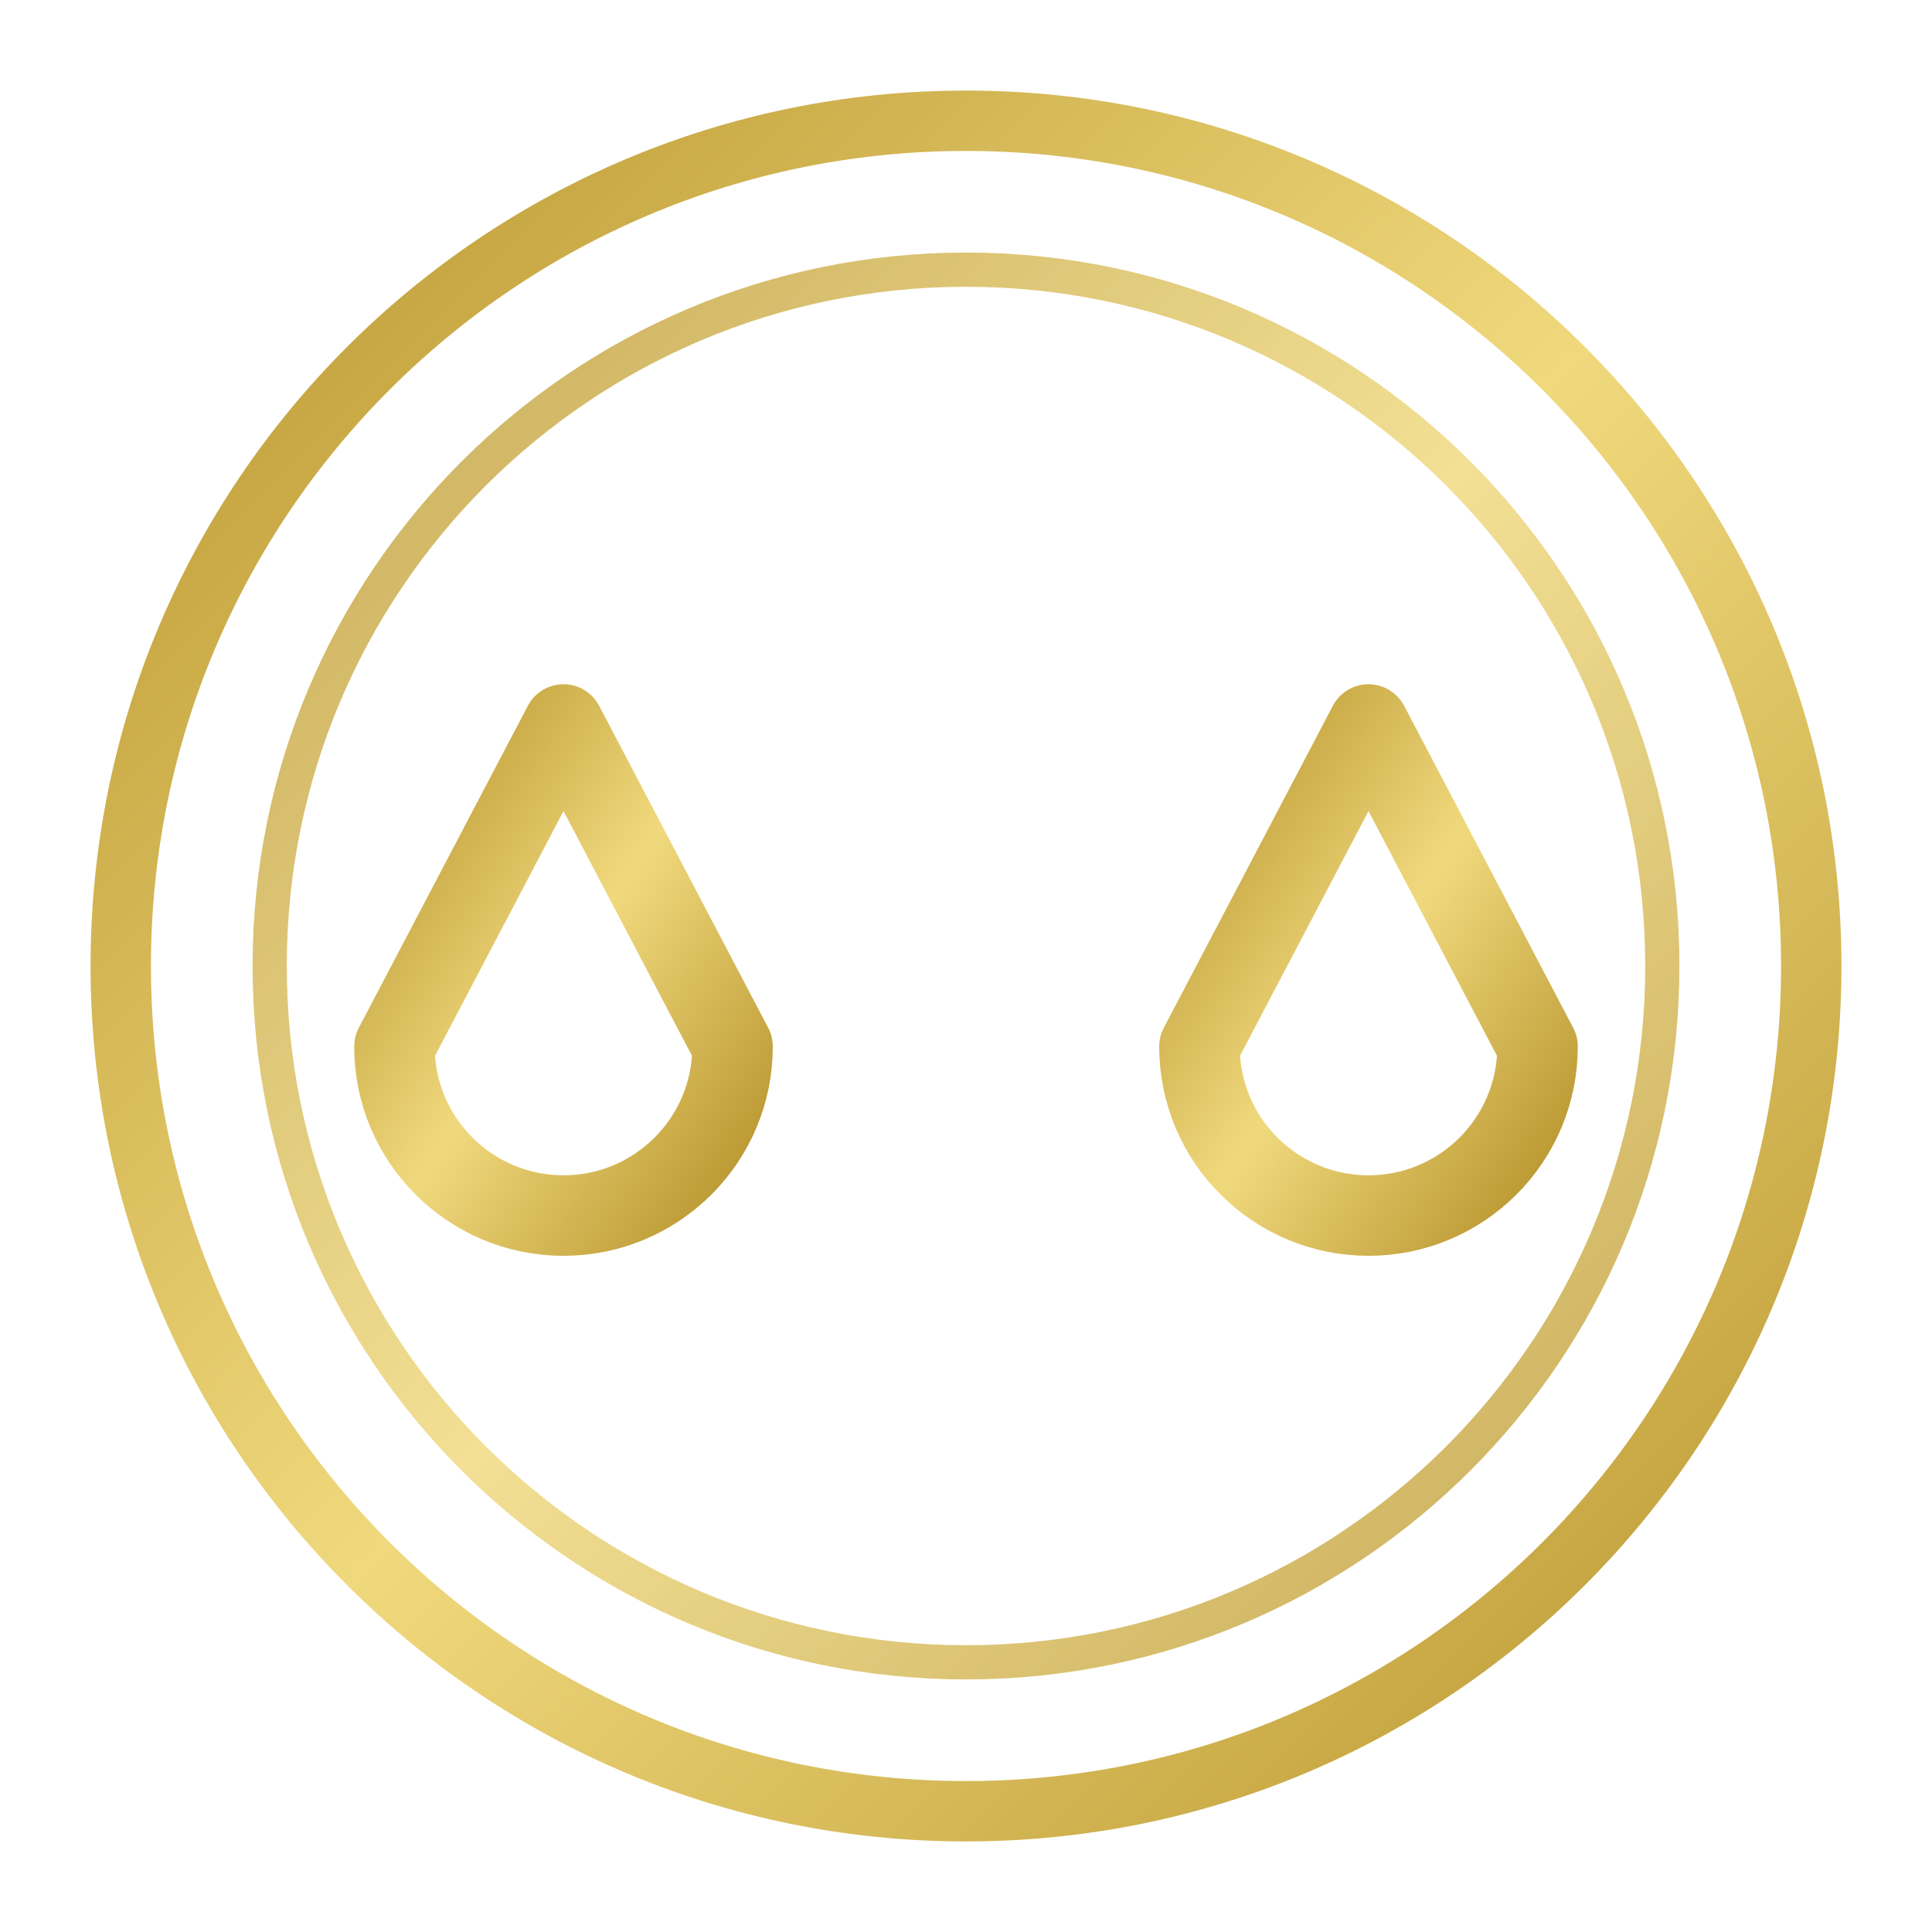
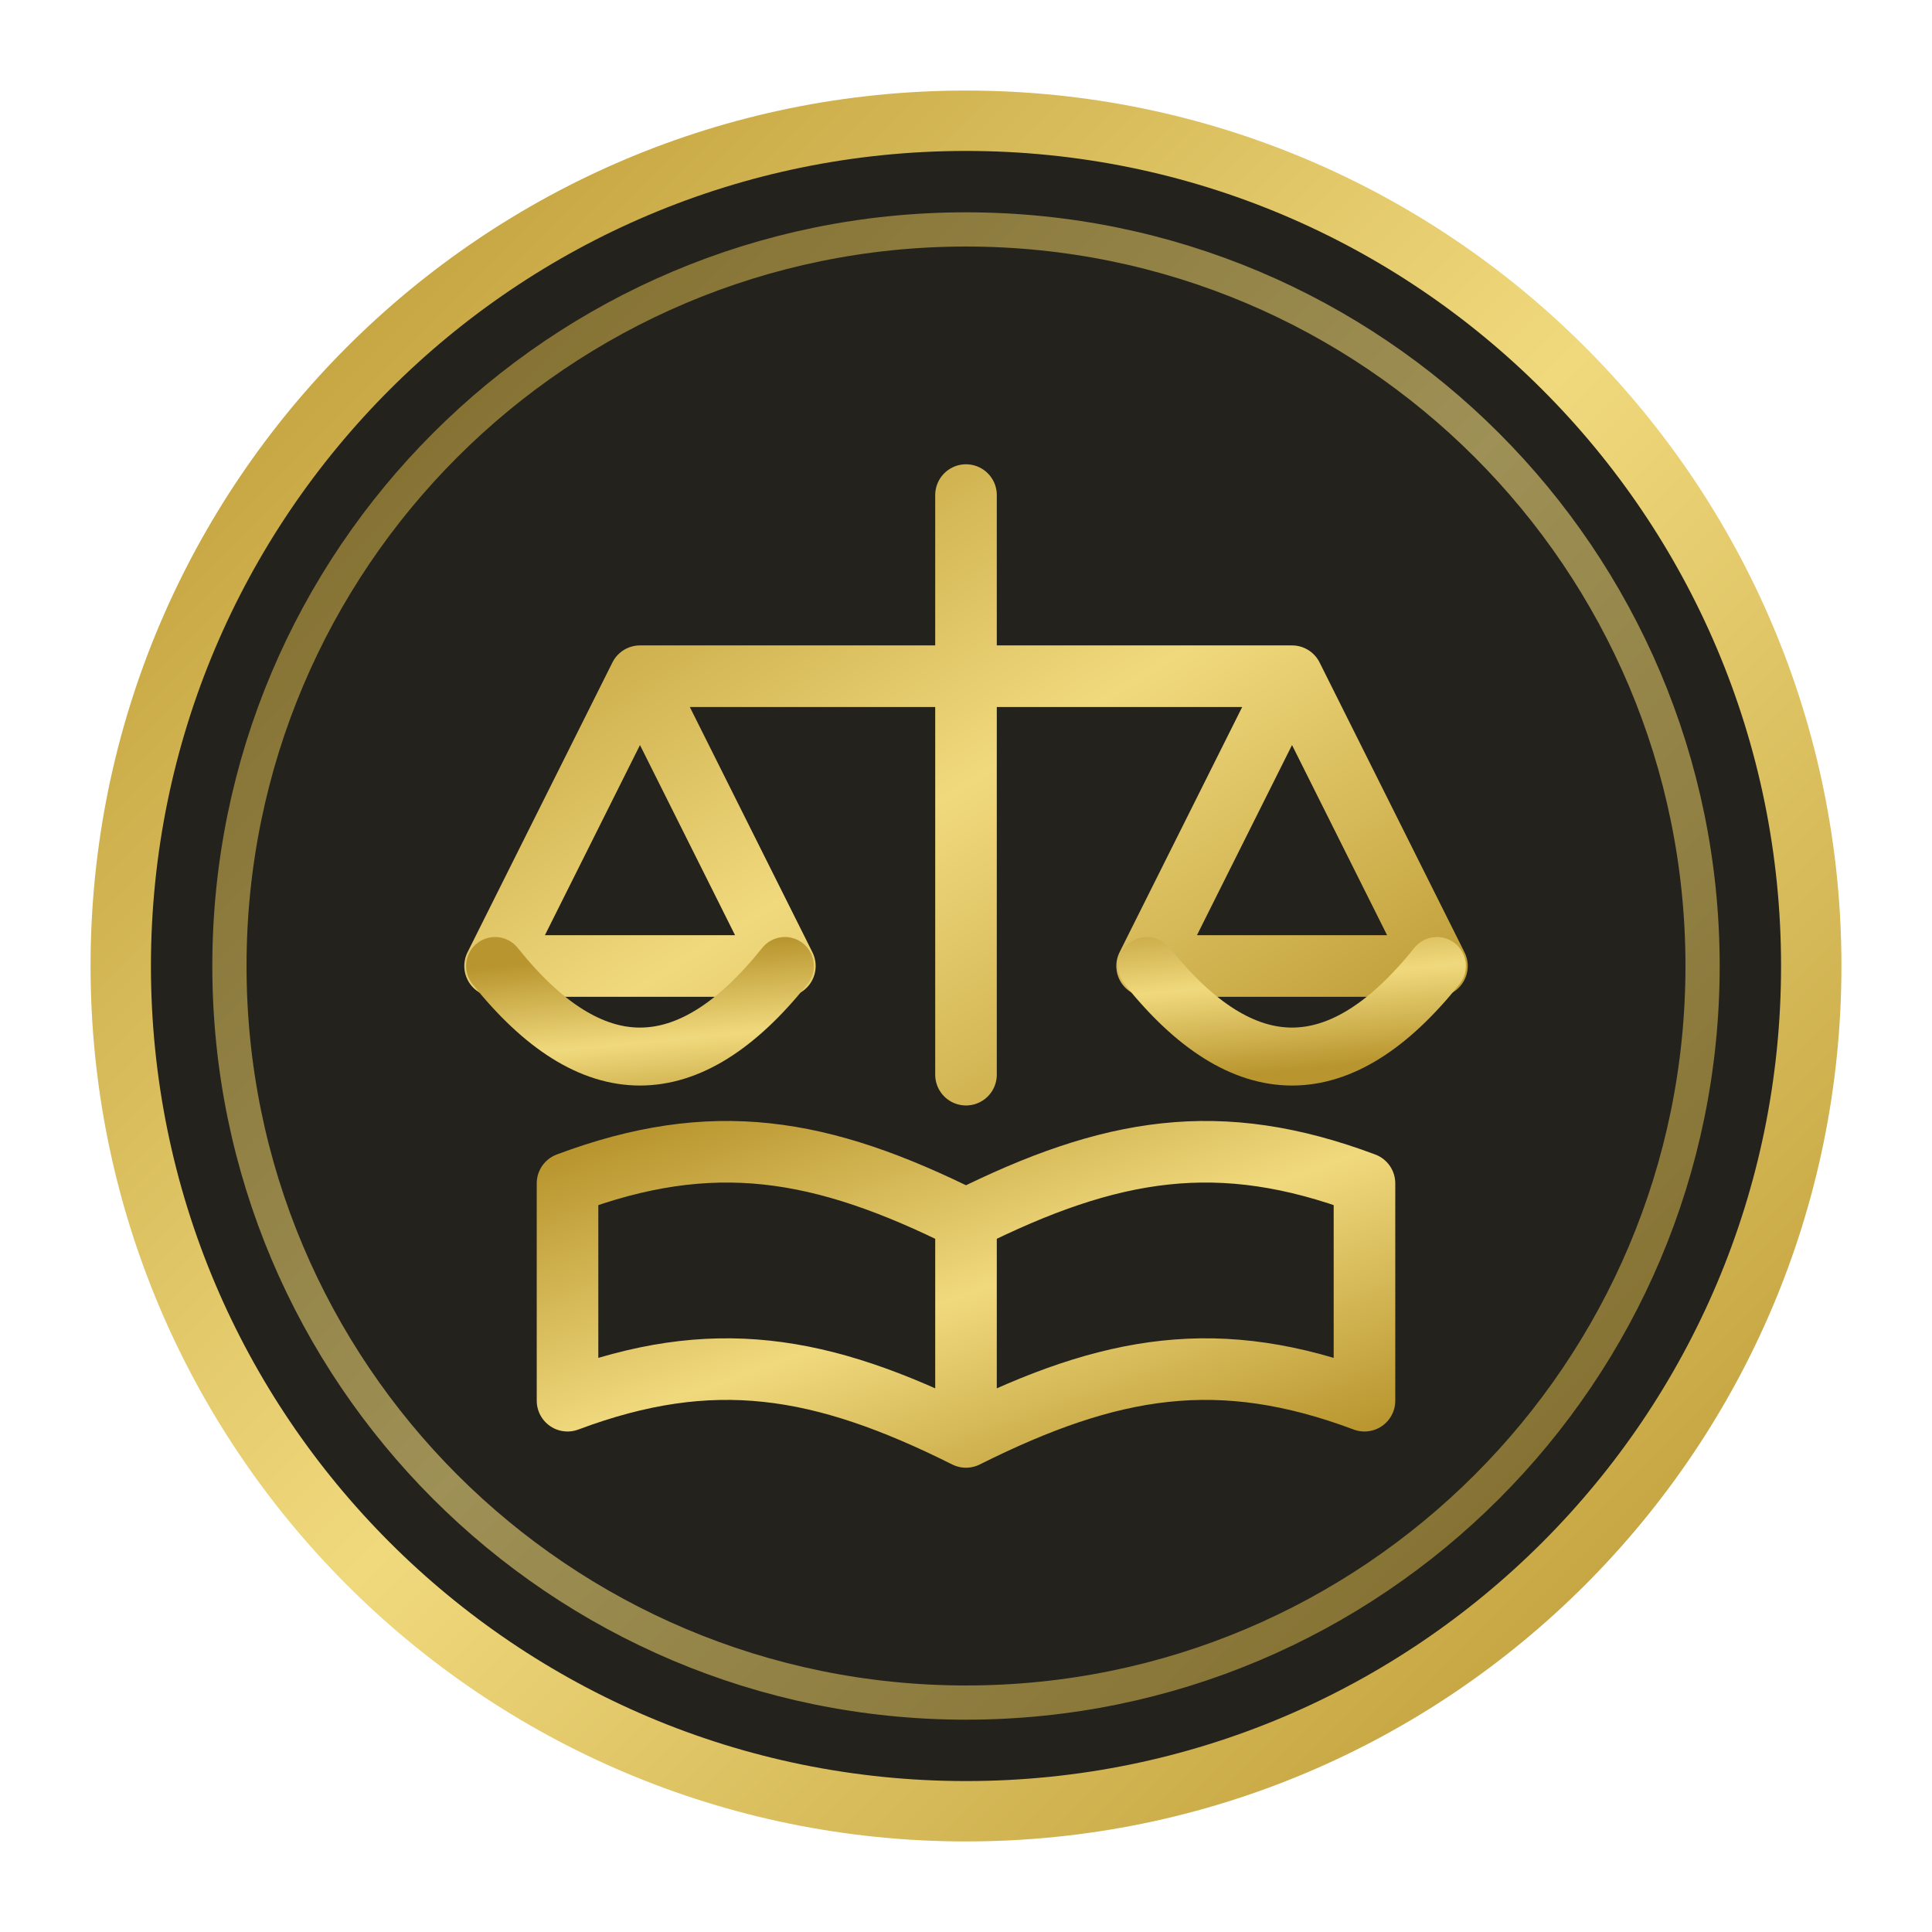
<svg xmlns="http://www.w3.org/2000/svg" width="48" height="48" viewBox="0 0 48 48" role="presentation" focusable="false" aria-hidden="true">
  <defs>
    <linearGradient id="mfoil" x1="0" y1="0" x2="1" y2="1">
      <stop stop-color="#b8952e" />
      <stop offset=".5" stop-color="#f0d97d" />
      <stop offset="1" stop-color="#b8952e" />
    </linearGradient>
  </defs>
-   <circle cx="24" cy="24" r="21" fill="none" stroke="url(#mfoil)" stroke-width="1.5" />
-   <circle cx="24" cy="24" r="17.3" fill="none" stroke="url(#mfoil)" stroke-width="0.85" opacity=".82" />
-   <g fill="none" stroke="url(#mfoil)" stroke-width="2" stroke-linecap="round" stroke-linejoin="round">
-     <line x1="24" y1="12.5" x2="24" y2="33" />
-     <line x1="14" y1="18" x2="34" y2="18" />
-     <path d="M14 18l-4.2 8a4.2 4.2 0 0 0 8.4 0z" />
-     <path d="M34 18l-4.2 8a4.2 4.2 0 0 0 8.4 0z" />
-     <path d="M18.5 33h11" />
+   <circle cx="24" cy="24" r="21" fill="#1c1913" fill-opacity=".96" stroke="url(#mfoil)" stroke-width="1.5" />
+   <circle cx="24" cy="24" r="18.3" fill="none" stroke="url(#mfoil)" stroke-width="0.85" opacity=".6" />
+   <g fill="none" stroke="url(#mfoil)" stroke-width="2" stroke-linecap="round" stroke-linejoin="round" transform="translate(24 24) scale(.9) translate(-24 -24)">
+     <path d="M24 11v16M15 16h18M15 16l-4 8h8Zm18 0-4 8h8Z" stroke-width="1.7" />
+     <path d="M11 24q4 5 8 0M29 24q4 5 8 0" stroke-width="1.6" />
+     <path d="M13 30c4-1.5 7-1 11 1 4-2 7-2.5 11-1v6c-4-1.5-7-1-11 1-4-2-7-2.5-11-1ZM24 31v6" stroke-width="1.7" />
  </g>
</svg>
